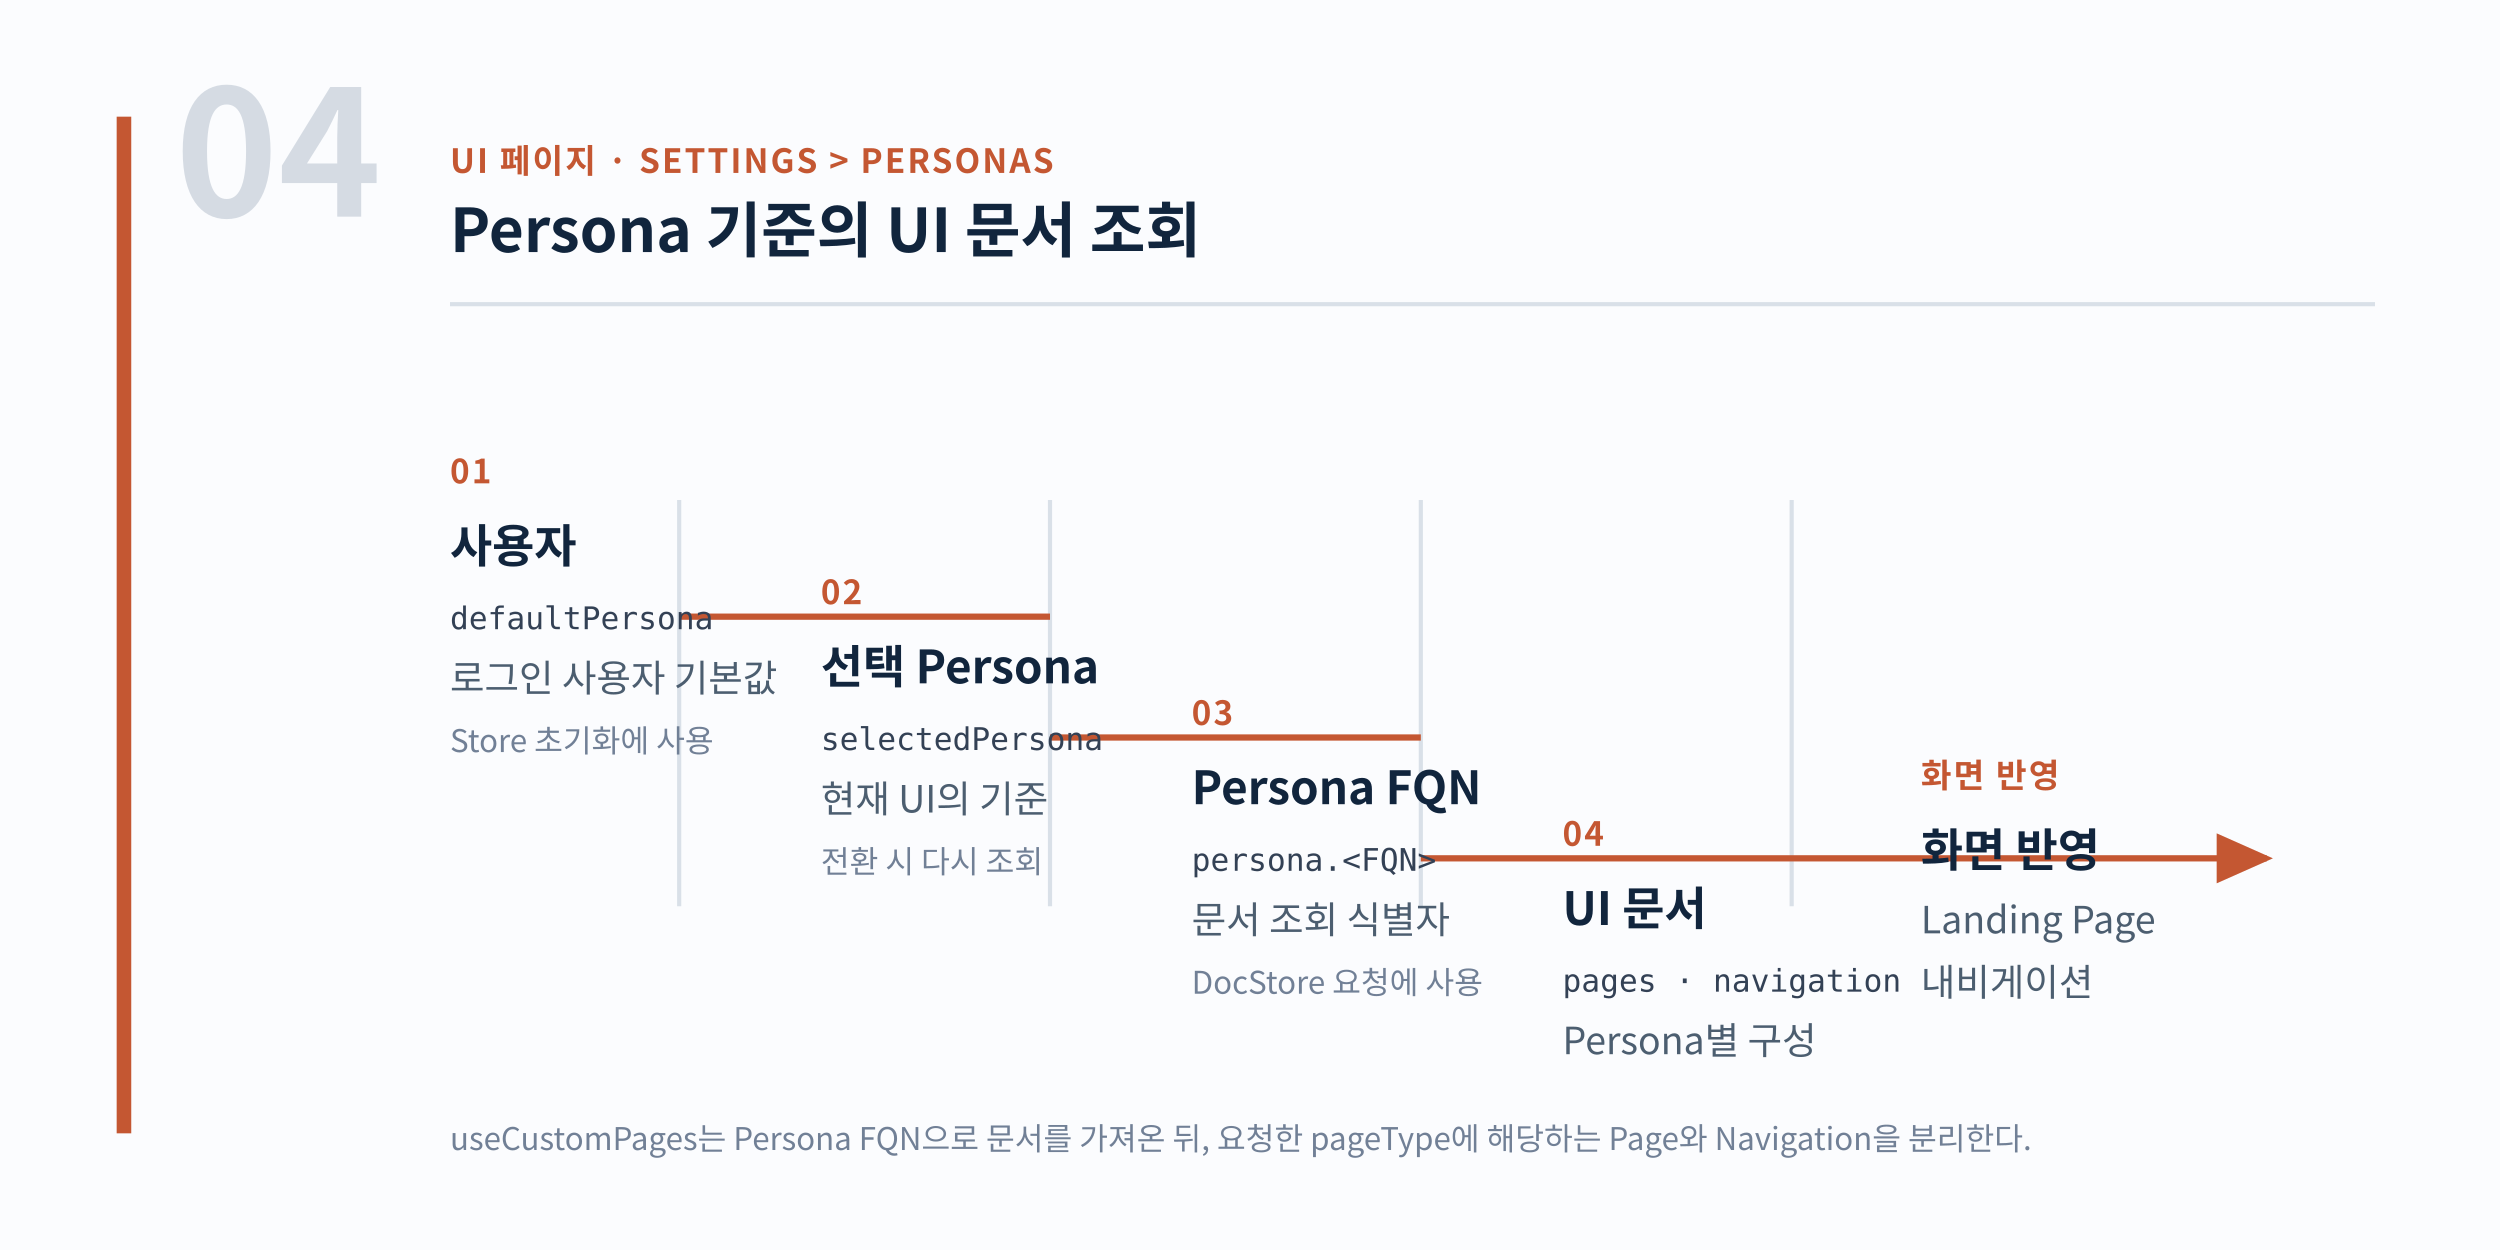
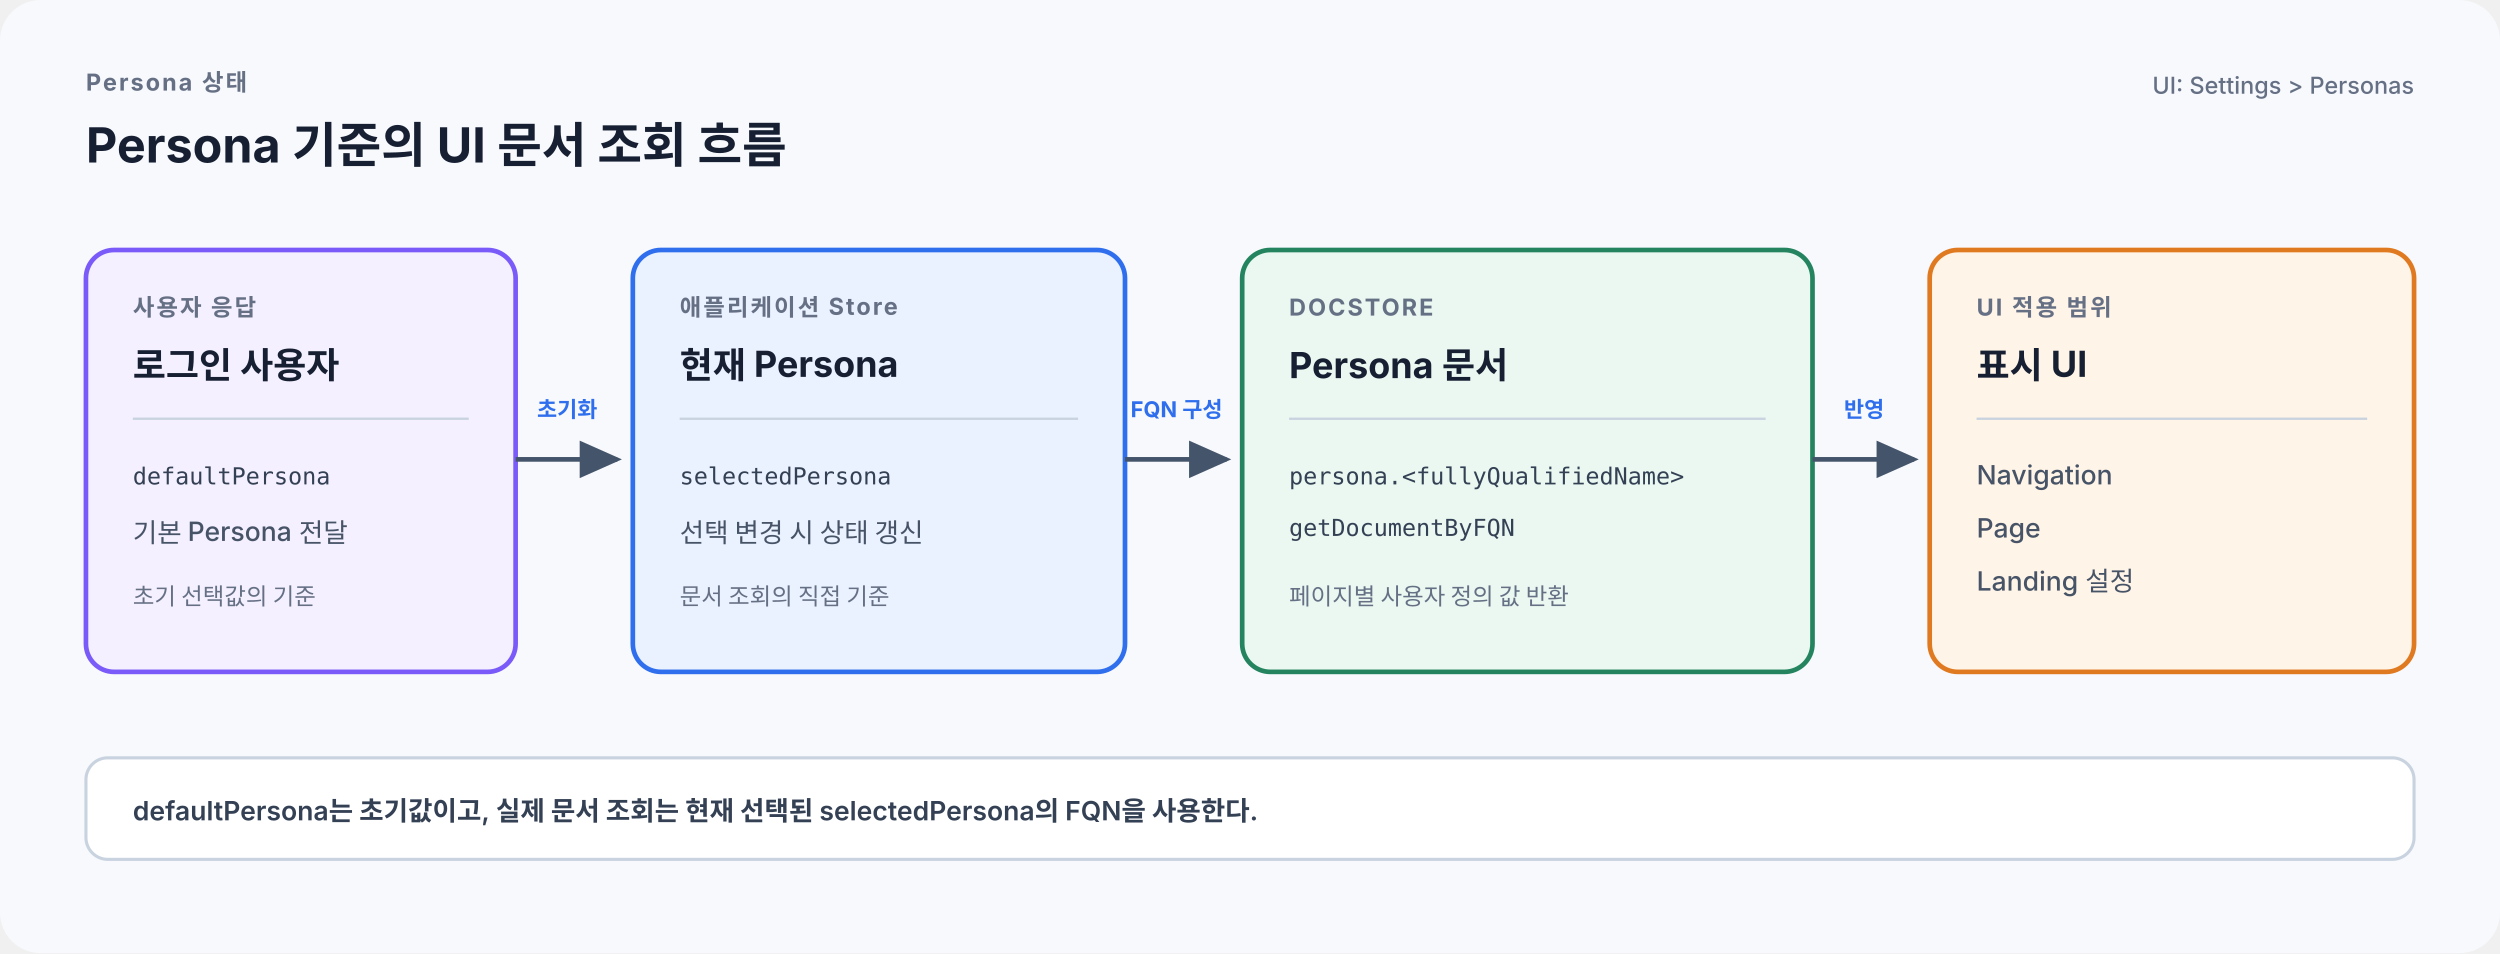
- <svg xmlns="http://www.w3.org/2000/svg" width="1200" height="600" viewBox="0 0 1200 600" role="img" aria-label="User 기본 Persona에서 Persona별 UI 문서를 조회하는 흐름">
+ <svg xmlns="http://www.w3.org/2000/svg" width="1600" height="610" viewBox="0 0 1600 610" role="img" aria-labelledby="title desc">
  <defs>
    <marker id="arrow" markerWidth="10" markerHeight="10" refX="8" refY="4" orient="auto">
-       <path d="M0,0 L0,8 L9,4 z" fill="#c45732" />
+       <path d="M0 0 L0 8 L9 4 Z" fill="#44546A" />
    </marker>
    <style>
-       .n{font-family:'Apple SD Gothic Neo','Noto Sans CJK KR',Arial,sans-serif;fill:#d5dbe3;font-size:84px;font-weight:700}
-       .k{font-family:'Apple SD Gothic Neo','Noto Sans CJK KR',Arial,sans-serif;fill:#c45732;font-size:16px;font-weight:700;letter-spacing:1px}
-       .t{font-family:'Apple SD Gothic Neo','Noto Sans CJK KR',Arial,sans-serif;fill:#11253d;font-size:29px;font-weight:700}
-       .h{font-family:'Apple SD Gothic Neo','Noto Sans CJK KR',Arial,sans-serif;fill:#11253d;font-size:22px;font-weight:700}
-       .b{font-family:'Apple SD Gothic Neo','Noto Sans CJK KR',Arial,sans-serif;fill:#4c5e70;font-size:18px}
-       .m{font-family:Menlo,Consolas,monospace;fill:#334155;font-size:15px}
-       .s{font-family:'Apple SD Gothic Neo','Noto Sans CJK KR',Arial,sans-serif;fill:#718096;font-size:15px}
+       .bg{fill:#F7F9FC}.card{fill:#FFF;stroke:#A9B7C9;stroke-width:2.5}.user{fill:#F4F0FF;stroke:#7A5AF8;stroke-width:3}.selected{fill:#EAF2FF;stroke:#2F6FED;stroke-width:3}.doc{fill:#EAF8F1;stroke:#24845F;stroke-width:3}.output{fill:#FFF4E8;stroke:#E07A21;stroke-width:3}.footer{fill:#FFF;stroke:#C9D3E0;stroke-width:2}.line{stroke:#44546A;stroke-width:3;fill:none}.rule{stroke:#C9D3E0;stroke-width:1.5}.tag{font:700 15px -apple-system,BlinkMacSystemFont,"Segoe UI","Noto Sans KR",sans-serif;letter-spacing:1.3px;fill:#667085}.title{font:700 31px -apple-system,BlinkMacSystemFont,"Segoe UI","Noto Sans KR",sans-serif;fill:#172033}.name{font:700 23px -apple-system,BlinkMacSystemFont,"Segoe UI","Noto Sans KR",sans-serif;fill:#172033}.body{font:500 17px -apple-system,BlinkMacSystemFont,"Segoe UI","Noto Sans KR",sans-serif;fill:#475467}.small{font:500 15px -apple-system,BlinkMacSystemFont,"Segoe UI","Noto Sans KR",sans-serif;fill:#667085}.mono{font:500 15px Menlo,Consolas,monospace;fill:#344054}.flow{font:700 14px -apple-system,BlinkMacSystemFont,"Segoe UI","Noto Sans KR",sans-serif;fill:#2F6FED}.foot{font:600 17px -apple-system,BlinkMacSystemFont,"Segoe UI","Noto Sans KR",sans-serif;fill:#344054}
    </style>
  </defs>
-   <rect width="1200" height="600" fill="#fbfcfe" />
-   <rect x="56" y="56" width="7" height="488" fill="#c45732" />
-   <text x="84" y="104" class="n">04</text>
-   <text x="216" y="83" class="k">UI 페이지 · SETTINGS &gt; PERSONAS</text>
-   <text x="216" y="121" class="t">Persona 기준의 UI 문서 조회</text>
-   <path d="M216 146 H1140" stroke="#d9e0e8" stroke-width="2" />
-   <path d="M326 240 V435" stroke="#d9e0e8" stroke-width="2" />
-   <path d="M504 240 V435" stroke="#d9e0e8" stroke-width="2" />
-   <path d="M682 240 V435" stroke="#d9e0e8" stroke-width="2" />
-   <path d="M860 240 V435" stroke="#d9e0e8" stroke-width="2" />
-   <path d="M326 296 H504 M504 354 H682 M682 412 H860 M860 412 H1088" fill="none" stroke="#c45732" stroke-width="3" marker-end="url(#arrow)" />
-   <text x="216" y="232" class="k">01</text>
-   <text x="216" y="270" class="h">사용자</text>
-   <text x="216" y="302" class="m">defaultPersona</text>
-   <text x="216" y="332" class="b">로그인 사용자 기본값</text>
-   <text x="216" y="361" class="s">Store 초기화에 사용</text>
-   <text x="394" y="290" class="k">02</text>
-   <text x="394" y="328" class="h">선택 Persona</text>
-   <text x="394" y="360" class="m">selectedPersona</text>
-   <text x="394" y="390" class="b">현재 UI의 기준</text>
-   <text x="394" y="419" class="s">전환 시 다시 조회</text>
-   <text x="572" y="348" class="k">03</text>
-   <text x="572" y="386" class="h">Persona FQN</text>
-   <text x="572" y="418" class="m">persona.&lt;FQN&gt;</text>
-   <text x="572" y="448" class="b">문서 조회 식별자</text>
-   <text x="572" y="477" class="s">DocStore 요청에 사용</text>
-   <text x="750" y="406" class="k">04</text>
-   <text x="750" y="444" class="h">UI 문서</text>
-   <text x="750" y="476" class="m">pages · navigation</text>
-   <text x="750" y="506" class="b">Persona별 구성</text>
-   <text x="922" y="378" class="k">화면 반영</text>
-   <text x="922" y="416" class="h">화면 반영</text>
-   <text x="922" y="448" class="b">Landing Page</text>
-   <text x="922" y="478" class="b">내비게이션</text>
-   <text x="216" y="552" class="s">useCustomPages는 Persona FQN으로 문서를 가져온 뒤, 요청한 pageType에 해당하는 Page와 Navigation을 분리한다.</text>
+   <rect class="bg" width="1600" height="610" rx="26" />
+   <text class="tag" x="55" y="58">Persona 상태</text>
+   <text class="title" x="55" y="104">Persona 기준의 UI 문서 조회 흐름</text>
+   <text class="small" x="1545" y="60" text-anchor="end">UI: Settings &gt; Personas</text>
+   <rect class="user" x="55" y="160" width="275" height="270" rx="18" />
+   <text class="tag" x="85" y="202">사용자 응답</text>
+   <text class="name" x="85" y="242">로그인 사용자</text>
+   <path class="rule" d="M85 268 H300" />
+   <text class="mono" x="85" y="310">defaultPersona</text>
+   <text class="body" x="85" y="347">기본 Persona 전달</text>
+   <text class="small" x="85" y="387">초기 선택값의 기준</text>
+   <path class="line" d="M330 294 H395" marker-end="url(#arrow)" />
+   <text class="flow" x="363" y="267" text-anchor="middle">초기화</text>
+   <rect class="selected" x="405" y="160" width="315" height="270" rx="18" />
+   <text class="tag" x="435" y="202">애플리케이션 Store</text>
+   <text class="name" x="435" y="242">현재 Persona</text>
+   <path class="rule" d="M435 268 H690" />
+   <text class="mono" x="435" y="310">selectedPersona</text>
+   <text class="body" x="435" y="347">선택 변경 시 상태 갱신</text>
+   <text class="small" x="435" y="387">문서 조회의 직접 기준</text>
+   <path class="line" d="M720 294 H785" marker-end="url(#arrow)" />
+   <text class="flow" x="753" y="267" text-anchor="middle">FQN 구성</text>
+   <rect class="doc" x="795" y="160" width="365" height="270" rx="18" />
+   <text class="tag" x="825" y="202">DOCSTORE</text>
+   <text class="name" x="825" y="242">Persona 문서</text>
+   <path class="rule" d="M825 268 H1130" />
+   <text class="mono" x="825" y="310">persona.&lt;fullyQualifiedName&gt;</text>
+   <text class="mono" x="825" y="343">getDocumentByFQN</text>
+   <text class="small" x="825" y="387">페이지별 사용자 정의 값 반환</text>
+   <path class="line" d="M1160 294 H1225" marker-end="url(#arrow)" />
+   <text class="flow" x="1193" y="267" text-anchor="middle">반영</text>
+   <rect class="output" x="1235" y="160" width="310" height="270" rx="18" />
+   <text class="tag" x="1265" y="202">UI 적용 범위</text>
+   <text class="name" x="1265" y="242">표시 UI</text>
+   <path class="rule" d="M1265 268 H1515" />
+   <text class="body" x="1265" y="310">Navigation</text>
+   <text class="body" x="1265" y="344">Page</text>
+   <text class="body" x="1265" y="378">Landing 설정</text>
+   <rect class="footer" x="55" y="485" width="1490" height="65" rx="14" />
+   <text class="foot" x="85" y="525">defaultPersona는 초기값이고, 실제 문서 조회는 현재 선택된 selectedPersona의 FQN을 사용한다.</text>
</svg>
